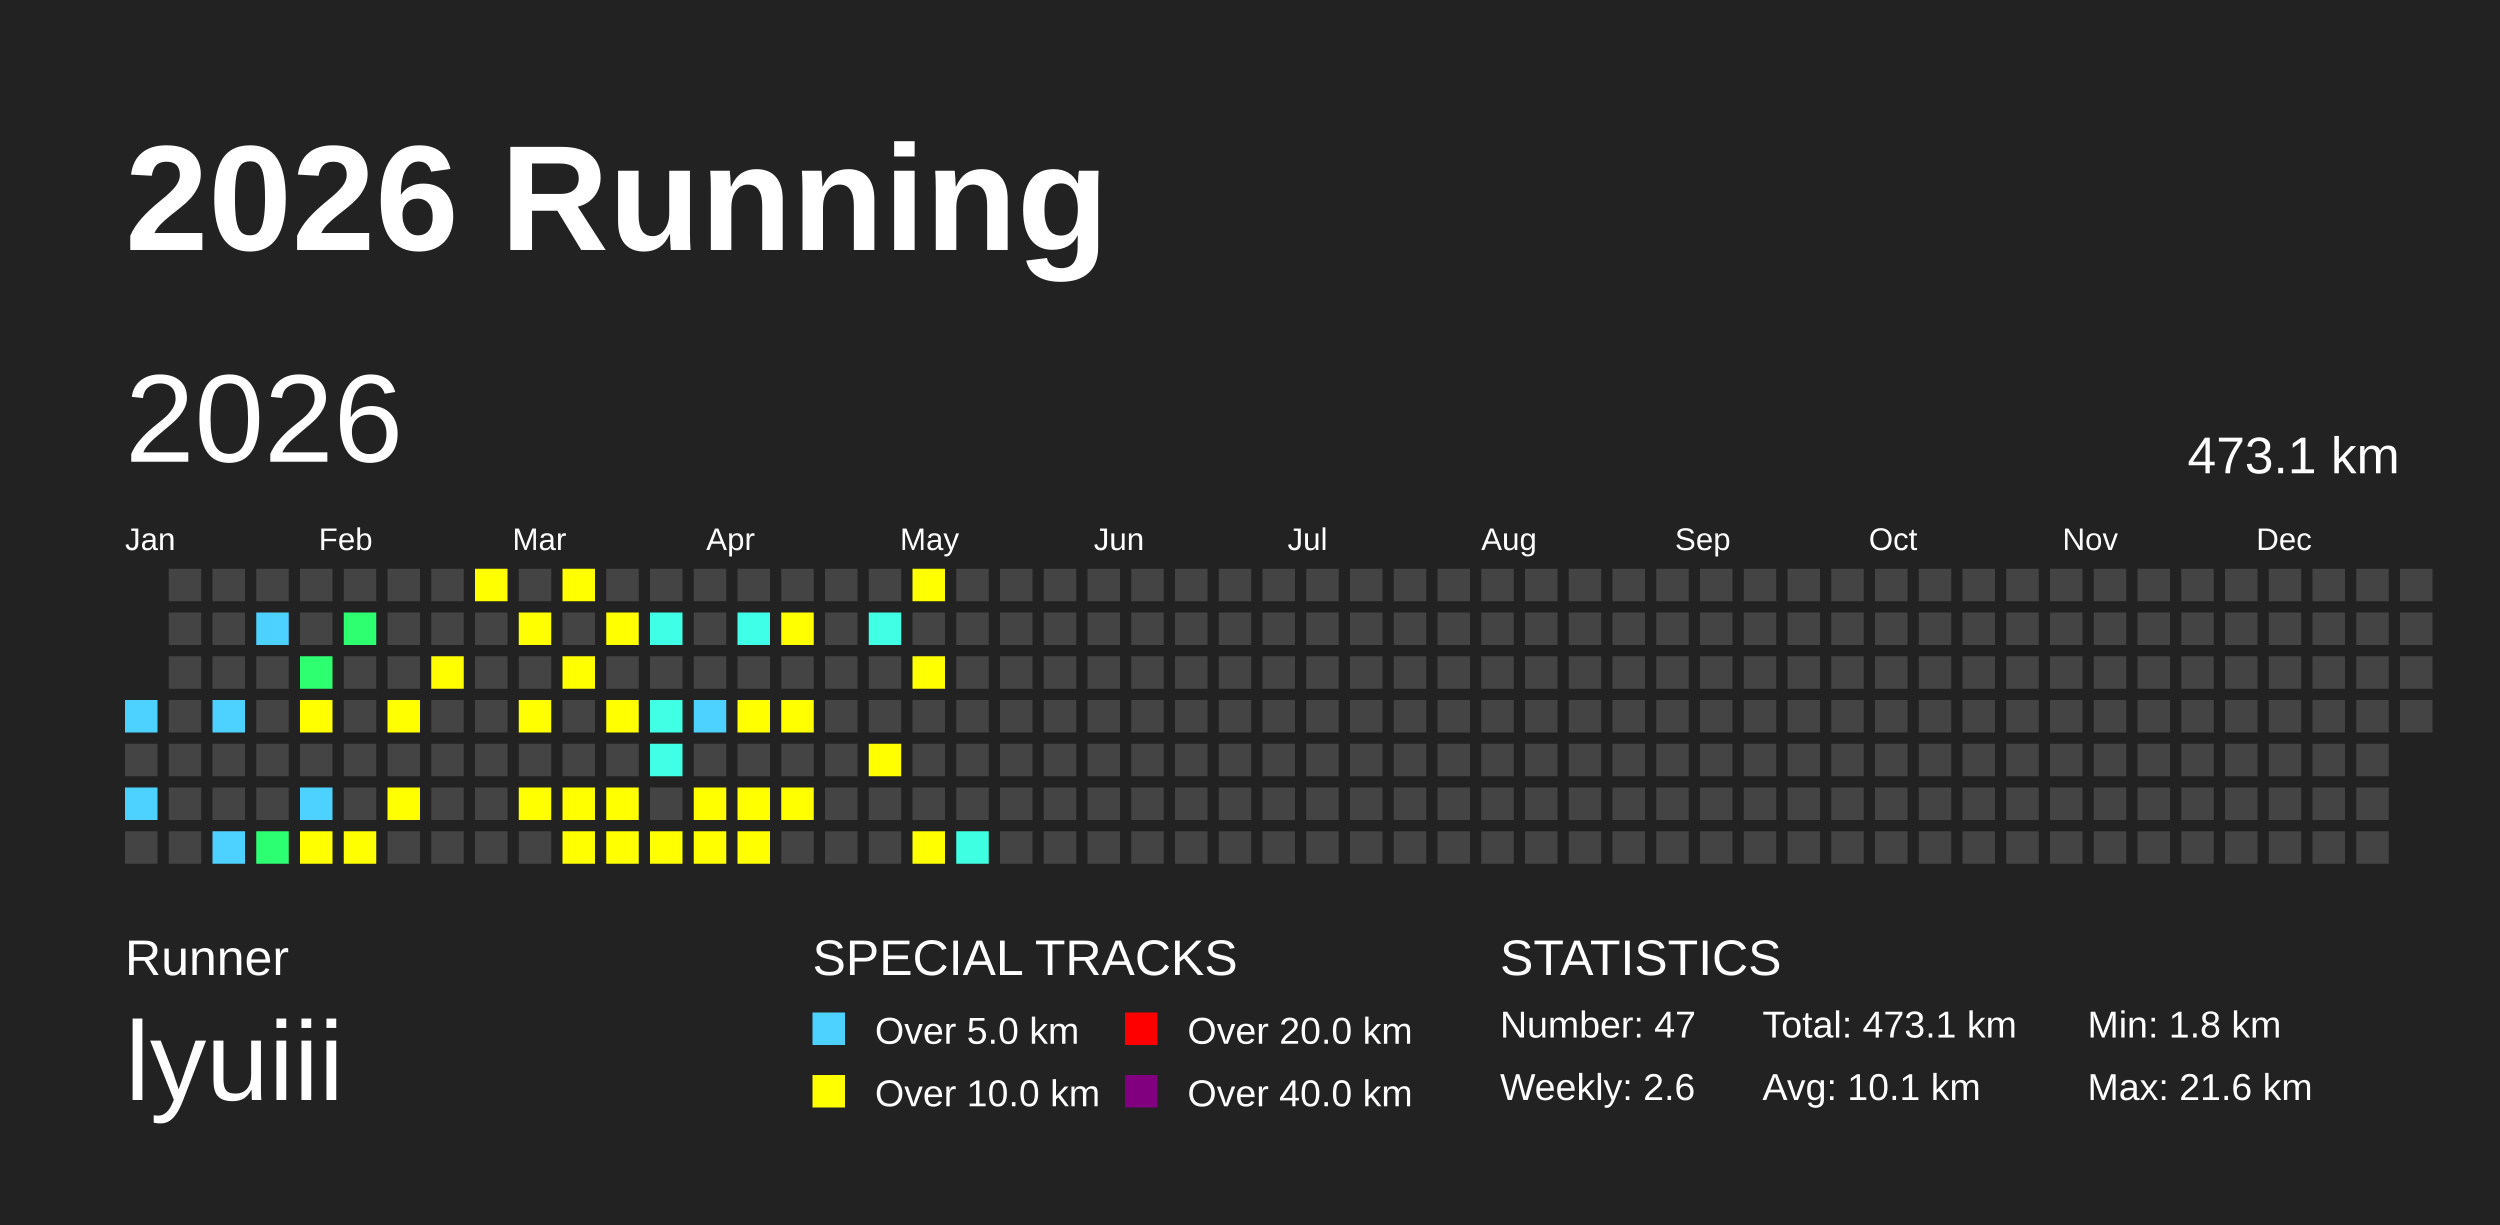
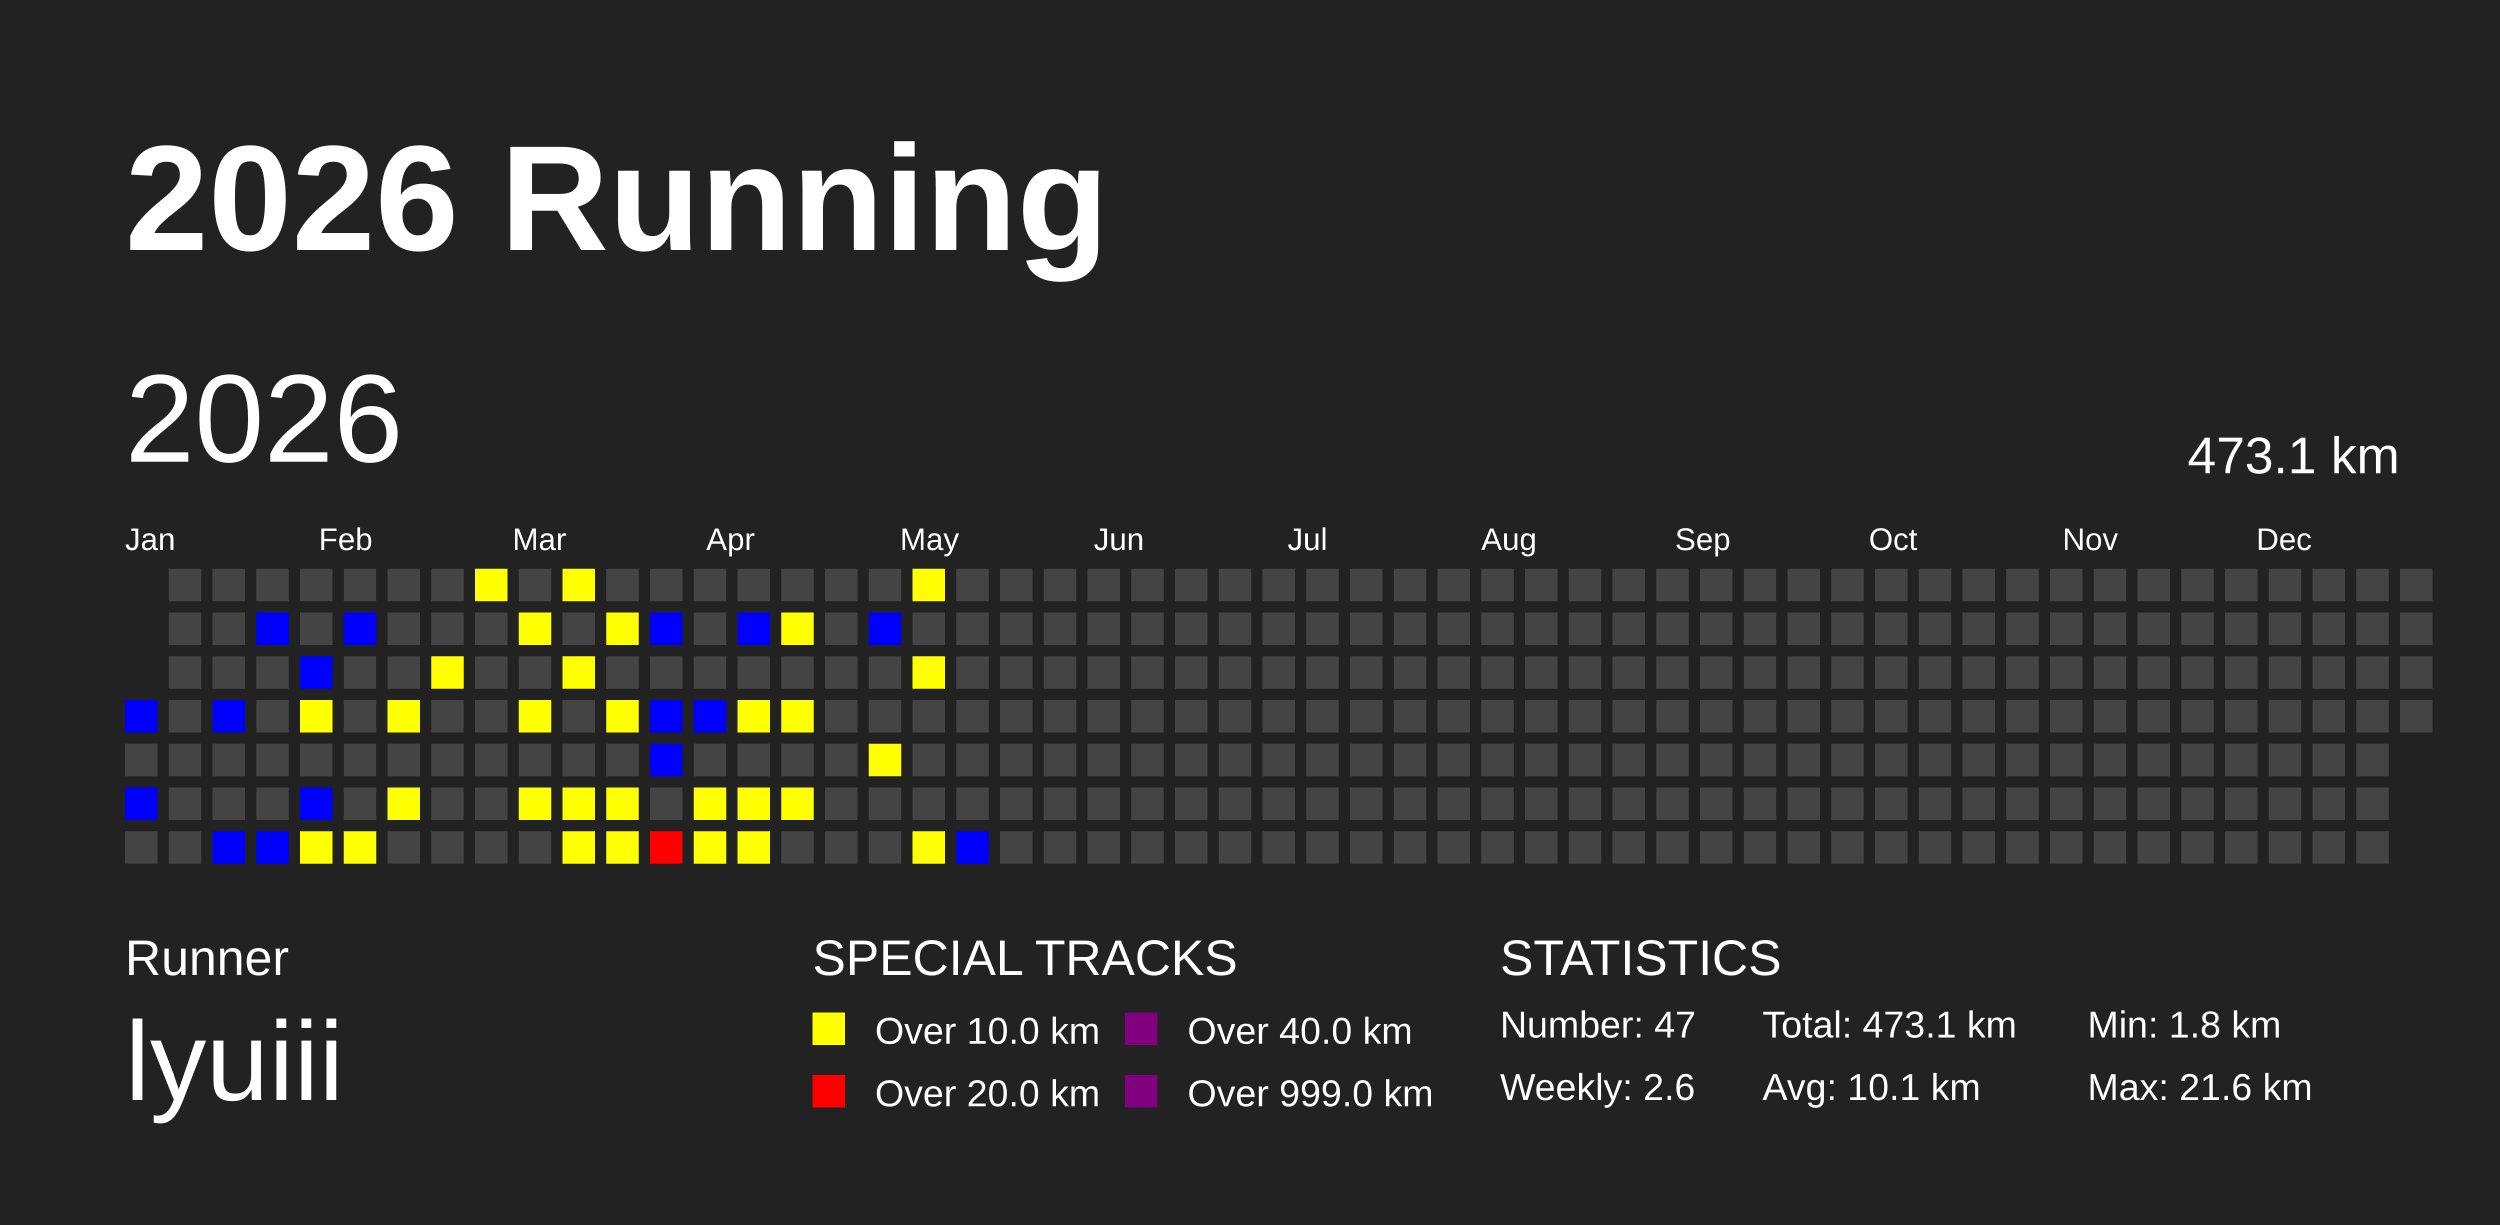
<svg xmlns="http://www.w3.org/2000/svg" baseProfile="full" height="98mm" version="1.1" viewBox="0,0,200,98" width="200mm">
  <defs />
  <rect fill="#222222" height="98" width="200" x="0" y="0" />
  <text fill="#FFFFFF" style="font-size:12px; font-family:Arial; font-weight:bold;" x="10" y="20">2026 Running</text>
  <text fill="#FFFFFF" style="font-size:4px; font-family:Arial" x="10" y="78">Runner</text>
  <text fill="#FFFFFF" style="font-size:9px; font-family:Arial" x="10" y="88">lyuiii</text>
  <text fill="#FFFFFF" style="font-size:4px; font-family:Arial" x="65" y="78">SPECIAL TRACKS</text>
-   <rect fill="#4DD2FF" height="2.6" width="2.6" x="65" y="81" />
-   <text fill="#FFFFFF" style="font-size:3px; font-family:Arial" x="70" y="83.5">Over 5.0 km</text>
-   <rect fill="yellow" height="2.6" width="2.6" x="65" y="86" />
-   <text fill="#FFFFFF" style="font-size:3px; font-family:Arial" x="70" y="88.5">Over 10.0 km</text>
-   <rect fill="red" height="2.6" width="2.6" x="90" y="81" />
-   <text fill="#FFFFFF" style="font-size:3px; font-family:Arial" x="95" y="83.5">Over 20.0 km</text>
+   <rect fill="yellow" height="2.6" width="2.6" x="65" y="81" />
+   <text fill="#FFFFFF" style="font-size:3px; font-family:Arial" x="70" y="83.5">Over 10.0 km</text>
+   <rect fill="red" height="2.6" width="2.6" x="65" y="86" />
+   <text fill="#FFFFFF" style="font-size:3px; font-family:Arial" x="70" y="88.5">Over 20.0 km</text>
+   <rect fill="purple" height="2.6" width="2.6" x="90" y="81" />
+   <text fill="#FFFFFF" style="font-size:3px; font-family:Arial" x="95" y="83.5">Over 40.0 km</text>
  <rect fill="#800080" height="2.6" width="2.6" x="90" y="86" />
-   <text fill="#FFFFFF" style="font-size:3px; font-family:Arial" x="95" y="88.5">Over 40.0 km</text>
+   <text fill="#FFFFFF" style="font-size:3px; font-family:Arial" x="95" y="88.5">Over 999.0 km</text>
  <text fill="#FFFFFF" style="font-size:4px; font-family:Arial" x="120" y="78">STATISTICS</text>
  <text fill="#FFFFFF" style="font-size:3px; font-family:Arial" x="120" y="83">Number: 47</text>
  <text fill="#FFFFFF" style="font-size:3px; font-family:Arial" x="120" y="88">Weekly: 2.6</text>
  <text fill="#FFFFFF" style="font-size:3px; font-family:Arial" x="141" y="83">Total: 473.1 km</text>
  <text fill="#FFFFFF" style="font-size:3px; font-family:Arial" x="141" y="88">Avg: 10.1 km</text>
  <text fill="#FFFFFF" style="font-size:3px; font-family:Arial" x="167" y="83">Min: 1.8 km</text>
  <text fill="#FFFFFF" style="font-size:3px; font-family:Arial" x="167" y="88">Max: 21.6 km</text>
  <text dominant-baseline="hanging" fill="#FFFFFF" style="font-size:10.0px; font-family:Arial;" x="10" y="30">2026</text>
  <text dominant-baseline="hanging" fill="#FFFFFF" style="font-size:4.125px; font-family:Arial;" x="175" y="35">473.1 km</text>
  <text fill="#FFFFFF" style="font-size:2.5px; font-family:Arial" x="10.0" y="44">Jan</text>
  <text fill="#FFFFFF" style="font-size:2.5px; font-family:Arial" x="25.5" y="44">Feb</text>
  <text fill="#FFFFFF" style="font-size:2.5px; font-family:Arial" x="41.0" y="44">Mar</text>
  <text fill="#FFFFFF" style="font-size:2.5px; font-family:Arial" x="56.5" y="44">Apr</text>
  <text fill="#FFFFFF" style="font-size:2.5px; font-family:Arial" x="72.0" y="44">May</text>
  <text fill="#FFFFFF" style="font-size:2.5px; font-family:Arial" x="87.5" y="44">Jun</text>
  <text fill="#FFFFFF" style="font-size:2.5px; font-family:Arial" x="103.0" y="44">Jul</text>
  <text fill="#FFFFFF" style="font-size:2.5px; font-family:Arial" x="118.5" y="44">Aug</text>
  <text fill="#FFFFFF" style="font-size:2.5px; font-family:Arial" x="134.0" y="44">Sep</text>
  <text fill="#FFFFFF" style="font-size:2.5px; font-family:Arial" x="149.5" y="44">Oct</text>
  <text fill="#FFFFFF" style="font-size:2.5px; font-family:Arial" x="165.0" y="44">Nov</text>
  <text fill="#FFFFFF" style="font-size:2.5px; font-family:Arial" x="180.5" y="44">Dec</text>
-   <rect fill="#4dd2ff" height="2.6" width="2.6" x="10.0" y="56.0" />
+   <rect fill="#0000ff" height="2.6" width="2.6" x="10.0" y="56.0" />
  <rect fill="#444444" height="2.6" width="2.6" x="10.0" y="59.5" />
-   <rect fill="#4dd2ff" height="2.6" width="2.6" x="10.0" y="63.0" />
+   <rect fill="#0000ff" height="2.6" width="2.6" x="10.0" y="63.0" />
  <rect fill="#444444" height="2.6" width="2.6" x="10.0" y="66.5" />
  <rect fill="#444444" height="2.6" width="2.6" x="13.5" y="45.5" />
  <rect fill="#444444" height="2.6" width="2.6" x="13.5" y="49.0" />
  <rect fill="#444444" height="2.6" width="2.6" x="13.5" y="52.5" />
  <rect fill="#444444" height="2.6" width="2.6" x="13.5" y="56.0" />
  <rect fill="#444444" height="2.6" width="2.6" x="13.5" y="59.5" />
  <rect fill="#444444" height="2.6" width="2.6" x="13.5" y="63.0" />
  <rect fill="#444444" height="2.6" width="2.6" x="13.5" y="66.5" />
  <rect fill="#444444" height="2.6" width="2.6" x="17.0" y="45.5" />
  <rect fill="#444444" height="2.6" width="2.6" x="17.0" y="49.0" />
  <rect fill="#444444" height="2.6" width="2.6" x="17.0" y="52.5" />
-   <rect fill="#4dd2ff" height="2.6" width="2.6" x="17.0" y="56.0" />
+   <rect fill="#0000ff" height="2.6" width="2.6" x="17.0" y="56.0" />
  <rect fill="#444444" height="2.6" width="2.6" x="17.0" y="59.5" />
  <rect fill="#444444" height="2.6" width="2.6" x="17.0" y="63.0" />
-   <rect fill="#4dd2ff" height="2.6" width="2.6" x="17.0" y="66.5" />
+   <rect fill="#0000ff" height="2.6" width="2.6" x="17.0" y="66.5" />
  <rect fill="#444444" height="2.6" width="2.6" x="20.5" y="45.5" />
-   <rect fill="#4dd2ff" height="2.6" width="2.6" x="20.5" y="49.0" />
+   <rect fill="#0000ff" height="2.6" width="2.6" x="20.5" y="49.0" />
  <rect fill="#444444" height="2.6" width="2.6" x="20.5" y="52.5" />
  <rect fill="#444444" height="2.6" width="2.6" x="20.5" y="56.0" />
  <rect fill="#444444" height="2.6" width="2.6" x="20.5" y="59.5" />
  <rect fill="#444444" height="2.6" width="2.6" x="20.5" y="63.0" />
-   <rect fill="#2dff72" height="2.6" width="2.6" x="20.5" y="66.5" />
+   <rect fill="#0000ff" height="2.6" width="2.6" x="20.5" y="66.5" />
  <rect fill="#444444" height="2.6" width="2.6" x="24.0" y="45.5" />
  <rect fill="#444444" height="2.6" width="2.6" x="24.0" y="49.0" />
-   <rect fill="#2dff71" height="2.6" width="2.6" x="24.0" y="52.5" />
+   <rect fill="#0000ff" height="2.6" width="2.6" x="24.0" y="52.5" />
  <rect fill="yellow" height="2.6" width="2.6" x="24.0" y="56.0" />
  <rect fill="#444444" height="2.6" width="2.6" x="24.0" y="59.5" />
-   <rect fill="#4dd2ff" height="2.6" width="2.6" x="24.0" y="63.0" />
+   <rect fill="#0000ff" height="2.6" width="2.6" x="24.0" y="63.0" />
  <rect fill="yellow" height="2.6" width="2.6" x="24.0" y="66.5" />
  <rect fill="#444444" height="2.6" width="2.6" x="27.5" y="45.5" />
-   <rect fill="#2dff71" height="2.6" width="2.6" x="27.5" y="49.0" />
+   <rect fill="#0000ff" height="2.6" width="2.6" x="27.5" y="49.0" />
  <rect fill="#444444" height="2.6" width="2.6" x="27.5" y="52.5" />
  <rect fill="#444444" height="2.6" width="2.6" x="27.5" y="56.0" />
  <rect fill="#444444" height="2.6" width="2.6" x="27.5" y="59.5" />
  <rect fill="#444444" height="2.6" width="2.6" x="27.5" y="63.0" />
  <rect fill="yellow" height="2.6" width="2.6" x="27.5" y="66.5" />
  <rect fill="#444444" height="2.6" width="2.6" x="31.0" y="45.5" />
  <rect fill="#444444" height="2.6" width="2.6" x="31.0" y="49.0" />
  <rect fill="#444444" height="2.6" width="2.6" x="31.0" y="52.5" />
  <rect fill="yellow" height="2.6" width="2.6" x="31.0" y="56.0" />
  <rect fill="#444444" height="2.6" width="2.6" x="31.0" y="59.5" />
  <rect fill="yellow" height="2.6" width="2.6" x="31.0" y="63.0" />
  <rect fill="#444444" height="2.6" width="2.6" x="31.0" y="66.5" />
  <rect fill="#444444" height="2.6" width="2.6" x="34.5" y="45.5" />
  <rect fill="#444444" height="2.6" width="2.6" x="34.5" y="49.0" />
  <rect fill="yellow" height="2.6" width="2.6" x="34.5" y="52.5" />
  <rect fill="#444444" height="2.6" width="2.6" x="34.5" y="56.0" />
  <rect fill="#444444" height="2.6" width="2.6" x="34.5" y="59.5" />
  <rect fill="#444444" height="2.6" width="2.6" x="34.5" y="63.0" />
  <rect fill="#444444" height="2.6" width="2.6" x="34.5" y="66.5" />
  <rect fill="yellow" height="2.6" width="2.6" x="38.0" y="45.5" />
  <rect fill="#444444" height="2.6" width="2.6" x="38.0" y="49.0" />
  <rect fill="#444444" height="2.6" width="2.6" x="38.0" y="52.5" />
  <rect fill="#444444" height="2.6" width="2.6" x="38.0" y="56.0" />
  <rect fill="#444444" height="2.6" width="2.6" x="38.0" y="59.5" />
  <rect fill="#444444" height="2.6" width="2.6" x="38.0" y="63.0" />
  <rect fill="#444444" height="2.6" width="2.6" x="38.0" y="66.5" />
  <rect fill="#444444" height="2.6" width="2.6" x="41.5" y="45.5" />
  <rect fill="yellow" height="2.6" width="2.6" x="41.5" y="49.0" />
  <rect fill="#444444" height="2.6" width="2.6" x="41.5" y="52.5" />
  <rect fill="yellow" height="2.6" width="2.6" x="41.5" y="56.0" />
  <rect fill="#444444" height="2.6" width="2.6" x="41.5" y="59.5" />
  <rect fill="yellow" height="2.6" width="2.6" x="41.5" y="63.0" />
  <rect fill="#444444" height="2.6" width="2.6" x="41.5" y="66.5" />
  <rect fill="yellow" height="2.6" width="2.6" x="45.0" y="45.5" />
  <rect fill="#444444" height="2.6" width="2.6" x="45.0" y="49.0" />
  <rect fill="yellow" height="2.6" width="2.6" x="45.0" y="52.5" />
  <rect fill="#444444" height="2.6" width="2.6" x="45.0" y="56.0" />
  <rect fill="#444444" height="2.6" width="2.6" x="45.0" y="59.5" />
  <rect fill="yellow" height="2.6" width="2.6" x="45.0" y="63.0" />
  <rect fill="yellow" height="2.6" width="2.6" x="45.0" y="66.5" />
  <rect fill="#444444" height="2.6" width="2.6" x="48.5" y="45.5" />
  <rect fill="yellow" height="2.6" width="2.6" x="48.5" y="49.0" />
  <rect fill="#444444" height="2.6" width="2.6" x="48.5" y="52.5" />
  <rect fill="yellow" height="2.6" width="2.6" x="48.5" y="56.0" />
  <rect fill="#444444" height="2.6" width="2.6" x="48.5" y="59.5" />
  <rect fill="yellow" height="2.6" width="2.6" x="48.5" y="63.0" />
  <rect fill="yellow" height="2.6" width="2.6" x="48.5" y="66.5" />
  <rect fill="#444444" height="2.6" width="2.6" x="52.0" y="45.5" />
-   <rect fill="#40ffe7" height="2.6" width="2.6" x="52.0" y="49.0" />
+   <rect fill="#0000ff" height="2.6" width="2.6" x="52.0" y="49.0" />
  <rect fill="#444444" height="2.6" width="2.6" x="52.0" y="52.5" />
-   <rect fill="#40ffe5" height="2.6" width="2.6" x="52.0" y="56.0" />
-   <rect fill="#40ffe6" height="2.6" width="2.6" x="52.0" y="59.5" />
+   <rect fill="#0000ff" height="2.6" width="2.6" x="52.0" y="56.0" />
+   <rect fill="#0000ff" height="2.6" width="2.6" x="52.0" y="59.5" />
  <rect fill="#444444" height="2.6" width="2.6" x="52.0" y="63.0" />
-   <rect fill="yellow" height="2.6" width="2.6" x="52.0" y="66.5" />
+   <rect fill="red" height="2.6" width="2.6" x="52.0" y="66.5" />
  <rect fill="#444444" height="2.6" width="2.6" x="55.5" y="45.5" />
  <rect fill="#444444" height="2.6" width="2.6" x="55.5" y="49.0" />
  <rect fill="#444444" height="2.6" width="2.6" x="55.5" y="52.5" />
-   <rect fill="#4dd2ff" height="2.6" width="2.6" x="55.5" y="56.0" />
+   <rect fill="#0000ff" height="2.6" width="2.6" x="55.5" y="56.0" />
  <rect fill="#444444" height="2.6" width="2.6" x="55.5" y="59.5" />
  <rect fill="yellow" height="2.6" width="2.6" x="55.5" y="63.0" />
  <rect fill="yellow" height="2.6" width="2.6" x="55.5" y="66.5" />
  <rect fill="#444444" height="2.6" width="2.6" x="59.0" y="45.5" />
-   <rect fill="#40ffe9" height="2.6" width="2.6" x="59.0" y="49.0" />
+   <rect fill="#0000ff" height="2.6" width="2.6" x="59.0" y="49.0" />
  <rect fill="#444444" height="2.6" width="2.6" x="59.0" y="52.5" />
  <rect fill="yellow" height="2.6" width="2.6" x="59.0" y="56.0" />
  <rect fill="#444444" height="2.6" width="2.6" x="59.0" y="59.5" />
  <rect fill="yellow" height="2.6" width="2.6" x="59.0" y="63.0" />
  <rect fill="yellow" height="2.6" width="2.6" x="59.0" y="66.5" />
  <rect fill="#444444" height="2.6" width="2.6" x="62.5" y="45.5" />
  <rect fill="yellow" height="2.6" width="2.6" x="62.5" y="49.0" />
  <rect fill="#444444" height="2.6" width="2.6" x="62.5" y="52.5" />
  <rect fill="yellow" height="2.6" width="2.6" x="62.5" y="56.0" />
  <rect fill="#444444" height="2.6" width="2.6" x="62.5" y="59.5" />
  <rect fill="yellow" height="2.6" width="2.6" x="62.5" y="63.0" />
  <rect fill="#444444" height="2.6" width="2.6" x="62.5" y="66.5" />
  <rect fill="#444444" height="2.6" width="2.6" x="66.0" y="45.5" />
  <rect fill="#444444" height="2.6" width="2.6" x="66.0" y="49.0" />
  <rect fill="#444444" height="2.6" width="2.6" x="66.0" y="52.5" />
  <rect fill="#444444" height="2.6" width="2.6" x="66.0" y="56.0" />
  <rect fill="#444444" height="2.6" width="2.6" x="66.0" y="59.5" />
  <rect fill="#444444" height="2.6" width="2.6" x="66.0" y="63.0" />
  <rect fill="#444444" height="2.6" width="2.6" x="66.0" y="66.5" />
  <rect fill="#444444" height="2.6" width="2.6" x="69.5" y="45.5" />
-   <rect fill="#40ffe5" height="2.6" width="2.6" x="69.5" y="49.0" />
+   <rect fill="#0000ff" height="2.6" width="2.6" x="69.5" y="49.0" />
  <rect fill="#444444" height="2.6" width="2.6" x="69.5" y="52.5" />
  <rect fill="#444444" height="2.6" width="2.6" x="69.5" y="56.0" />
  <rect fill="yellow" height="2.6" width="2.6" x="69.5" y="59.5" />
  <rect fill="#444444" height="2.6" width="2.6" x="69.5" y="63.0" />
  <rect fill="#444444" height="2.6" width="2.6" x="69.5" y="66.5" />
  <rect fill="yellow" height="2.6" width="2.6" x="73.0" y="45.5" />
  <rect fill="#444444" height="2.6" width="2.6" x="73.0" y="49.0" />
  <rect fill="yellow" height="2.6" width="2.6" x="73.0" y="52.5" />
  <rect fill="#444444" height="2.6" width="2.6" x="73.0" y="56.0" />
  <rect fill="#444444" height="2.6" width="2.6" x="73.0" y="59.5" />
  <rect fill="#444444" height="2.6" width="2.6" x="73.0" y="63.0" />
  <rect fill="yellow" height="2.6" width="2.6" x="73.0" y="66.5" />
  <rect fill="#444444" height="2.6" width="2.6" x="76.5" y="45.5" />
  <rect fill="#444444" height="2.6" width="2.6" x="76.5" y="49.0" />
  <rect fill="#444444" height="2.6" width="2.6" x="76.5" y="52.5" />
  <rect fill="#444444" height="2.6" width="2.6" x="76.5" y="56.0" />
  <rect fill="#444444" height="2.6" width="2.6" x="76.5" y="59.5" />
  <rect fill="#444444" height="2.6" width="2.6" x="76.5" y="63.0" />
-   <rect fill="#3fffe2" height="2.6" width="2.6" x="76.5" y="66.5" />
+   <rect fill="#0000ff" height="2.6" width="2.6" x="76.5" y="66.5" />
  <rect fill="#444444" height="2.6" width="2.6" x="80.0" y="45.5" />
  <rect fill="#444444" height="2.6" width="2.6" x="80.0" y="49.0" />
  <rect fill="#444444" height="2.6" width="2.6" x="80.0" y="52.5" />
  <rect fill="#444444" height="2.6" width="2.6" x="80.0" y="56.0" />
  <rect fill="#444444" height="2.6" width="2.6" x="80.0" y="59.5" />
  <rect fill="#444444" height="2.6" width="2.6" x="80.0" y="63.0" />
  <rect fill="#444444" height="2.6" width="2.6" x="80.0" y="66.5" />
  <rect fill="#444444" height="2.6" width="2.6" x="83.5" y="45.5" />
  <rect fill="#444444" height="2.6" width="2.6" x="83.5" y="49.0" />
  <rect fill="#444444" height="2.6" width="2.6" x="83.5" y="52.5" />
  <rect fill="#444444" height="2.6" width="2.6" x="83.5" y="56.0" />
  <rect fill="#444444" height="2.6" width="2.6" x="83.5" y="59.5" />
  <rect fill="#444444" height="2.6" width="2.6" x="83.5" y="63.0" />
  <rect fill="#444444" height="2.6" width="2.6" x="83.5" y="66.5" />
  <rect fill="#444444" height="2.6" width="2.6" x="87.0" y="45.5" />
  <rect fill="#444444" height="2.6" width="2.6" x="87.0" y="49.0" />
  <rect fill="#444444" height="2.6" width="2.6" x="87.0" y="52.5" />
  <rect fill="#444444" height="2.6" width="2.6" x="87.0" y="56.0" />
  <rect fill="#444444" height="2.6" width="2.6" x="87.0" y="59.5" />
  <rect fill="#444444" height="2.6" width="2.6" x="87.0" y="63.0" />
  <rect fill="#444444" height="2.6" width="2.6" x="87.0" y="66.5" />
  <rect fill="#444444" height="2.6" width="2.6" x="90.5" y="45.5" />
  <rect fill="#444444" height="2.6" width="2.6" x="90.5" y="49.0" />
  <rect fill="#444444" height="2.6" width="2.6" x="90.5" y="52.5" />
  <rect fill="#444444" height="2.6" width="2.6" x="90.5" y="56.0" />
  <rect fill="#444444" height="2.6" width="2.6" x="90.5" y="59.5" />
  <rect fill="#444444" height="2.6" width="2.6" x="90.5" y="63.0" />
  <rect fill="#444444" height="2.6" width="2.6" x="90.5" y="66.5" />
  <rect fill="#444444" height="2.6" width="2.6" x="94.0" y="45.5" />
  <rect fill="#444444" height="2.6" width="2.6" x="94.0" y="49.0" />
  <rect fill="#444444" height="2.6" width="2.6" x="94.0" y="52.5" />
  <rect fill="#444444" height="2.6" width="2.6" x="94.0" y="56.0" />
  <rect fill="#444444" height="2.6" width="2.6" x="94.0" y="59.5" />
  <rect fill="#444444" height="2.6" width="2.6" x="94.0" y="63.0" />
  <rect fill="#444444" height="2.6" width="2.6" x="94.0" y="66.5" />
  <rect fill="#444444" height="2.6" width="2.6" x="97.5" y="45.5" />
  <rect fill="#444444" height="2.6" width="2.6" x="97.5" y="49.0" />
  <rect fill="#444444" height="2.6" width="2.6" x="97.5" y="52.5" />
  <rect fill="#444444" height="2.6" width="2.6" x="97.5" y="56.0" />
  <rect fill="#444444" height="2.6" width="2.6" x="97.5" y="59.5" />
  <rect fill="#444444" height="2.6" width="2.6" x="97.5" y="63.0" />
  <rect fill="#444444" height="2.6" width="2.6" x="97.5" y="66.5" />
  <rect fill="#444444" height="2.6" width="2.6" x="101.0" y="45.5" />
  <rect fill="#444444" height="2.6" width="2.6" x="101.0" y="49.0" />
  <rect fill="#444444" height="2.6" width="2.6" x="101.0" y="52.5" />
  <rect fill="#444444" height="2.6" width="2.6" x="101.0" y="56.0" />
  <rect fill="#444444" height="2.6" width="2.6" x="101.0" y="59.5" />
  <rect fill="#444444" height="2.6" width="2.6" x="101.0" y="63.0" />
  <rect fill="#444444" height="2.6" width="2.6" x="101.0" y="66.5" />
  <rect fill="#444444" height="2.6" width="2.6" x="104.5" y="45.5" />
  <rect fill="#444444" height="2.6" width="2.6" x="104.5" y="49.0" />
  <rect fill="#444444" height="2.6" width="2.6" x="104.5" y="52.5" />
  <rect fill="#444444" height="2.6" width="2.6" x="104.5" y="56.0" />
  <rect fill="#444444" height="2.6" width="2.6" x="104.5" y="59.5" />
  <rect fill="#444444" height="2.6" width="2.6" x="104.5" y="63.0" />
  <rect fill="#444444" height="2.6" width="2.6" x="104.5" y="66.5" />
  <rect fill="#444444" height="2.6" width="2.6" x="108.0" y="45.5" />
  <rect fill="#444444" height="2.6" width="2.6" x="108.0" y="49.0" />
  <rect fill="#444444" height="2.6" width="2.6" x="108.0" y="52.5" />
  <rect fill="#444444" height="2.6" width="2.6" x="108.0" y="56.0" />
  <rect fill="#444444" height="2.6" width="2.6" x="108.0" y="59.5" />
  <rect fill="#444444" height="2.6" width="2.6" x="108.0" y="63.0" />
  <rect fill="#444444" height="2.6" width="2.6" x="108.0" y="66.5" />
  <rect fill="#444444" height="2.6" width="2.6" x="111.5" y="45.5" />
  <rect fill="#444444" height="2.6" width="2.6" x="111.5" y="49.0" />
  <rect fill="#444444" height="2.6" width="2.6" x="111.5" y="52.5" />
  <rect fill="#444444" height="2.6" width="2.6" x="111.5" y="56.0" />
  <rect fill="#444444" height="2.6" width="2.6" x="111.5" y="59.5" />
  <rect fill="#444444" height="2.6" width="2.6" x="111.5" y="63.0" />
  <rect fill="#444444" height="2.6" width="2.6" x="111.5" y="66.5" />
  <rect fill="#444444" height="2.6" width="2.6" x="115.0" y="45.5" />
  <rect fill="#444444" height="2.6" width="2.6" x="115.0" y="49.0" />
  <rect fill="#444444" height="2.6" width="2.6" x="115.0" y="52.5" />
  <rect fill="#444444" height="2.6" width="2.6" x="115.0" y="56.0" />
  <rect fill="#444444" height="2.6" width="2.6" x="115.0" y="59.5" />
  <rect fill="#444444" height="2.6" width="2.6" x="115.0" y="63.0" />
  <rect fill="#444444" height="2.6" width="2.6" x="115.0" y="66.5" />
  <rect fill="#444444" height="2.6" width="2.6" x="118.5" y="45.5" />
  <rect fill="#444444" height="2.6" width="2.6" x="118.5" y="49.0" />
  <rect fill="#444444" height="2.6" width="2.6" x="118.5" y="52.5" />
  <rect fill="#444444" height="2.6" width="2.6" x="118.5" y="56.0" />
  <rect fill="#444444" height="2.6" width="2.6" x="118.5" y="59.5" />
  <rect fill="#444444" height="2.6" width="2.6" x="118.5" y="63.0" />
  <rect fill="#444444" height="2.6" width="2.6" x="118.5" y="66.5" />
  <rect fill="#444444" height="2.6" width="2.6" x="122.0" y="45.5" />
  <rect fill="#444444" height="2.6" width="2.6" x="122.0" y="49.0" />
  <rect fill="#444444" height="2.6" width="2.6" x="122.0" y="52.5" />
  <rect fill="#444444" height="2.6" width="2.6" x="122.0" y="56.0" />
  <rect fill="#444444" height="2.6" width="2.6" x="122.0" y="59.5" />
  <rect fill="#444444" height="2.6" width="2.6" x="122.0" y="63.0" />
  <rect fill="#444444" height="2.6" width="2.6" x="122.0" y="66.5" />
  <rect fill="#444444" height="2.6" width="2.6" x="125.5" y="45.5" />
  <rect fill="#444444" height="2.6" width="2.6" x="125.5" y="49.0" />
  <rect fill="#444444" height="2.6" width="2.6" x="125.5" y="52.5" />
  <rect fill="#444444" height="2.6" width="2.6" x="125.5" y="56.0" />
  <rect fill="#444444" height="2.6" width="2.6" x="125.5" y="59.5" />
  <rect fill="#444444" height="2.6" width="2.6" x="125.5" y="63.0" />
  <rect fill="#444444" height="2.6" width="2.6" x="125.5" y="66.5" />
  <rect fill="#444444" height="2.6" width="2.6" x="129.0" y="45.5" />
  <rect fill="#444444" height="2.6" width="2.6" x="129.0" y="49.0" />
  <rect fill="#444444" height="2.6" width="2.6" x="129.0" y="52.5" />
  <rect fill="#444444" height="2.6" width="2.6" x="129.0" y="56.0" />
  <rect fill="#444444" height="2.6" width="2.6" x="129.0" y="59.5" />
  <rect fill="#444444" height="2.6" width="2.6" x="129.0" y="63.0" />
  <rect fill="#444444" height="2.6" width="2.6" x="129.0" y="66.5" />
  <rect fill="#444444" height="2.6" width="2.6" x="132.5" y="45.5" />
  <rect fill="#444444" height="2.6" width="2.6" x="132.5" y="49.0" />
  <rect fill="#444444" height="2.6" width="2.6" x="132.5" y="52.5" />
  <rect fill="#444444" height="2.6" width="2.6" x="132.5" y="56.0" />
  <rect fill="#444444" height="2.6" width="2.6" x="132.5" y="59.5" />
  <rect fill="#444444" height="2.6" width="2.6" x="132.5" y="63.0" />
  <rect fill="#444444" height="2.6" width="2.6" x="132.5" y="66.5" />
  <rect fill="#444444" height="2.6" width="2.6" x="136.0" y="45.5" />
  <rect fill="#444444" height="2.6" width="2.6" x="136.0" y="49.0" />
  <rect fill="#444444" height="2.6" width="2.6" x="136.0" y="52.5" />
  <rect fill="#444444" height="2.6" width="2.6" x="136.0" y="56.0" />
  <rect fill="#444444" height="2.6" width="2.6" x="136.0" y="59.5" />
  <rect fill="#444444" height="2.6" width="2.6" x="136.0" y="63.0" />
  <rect fill="#444444" height="2.6" width="2.6" x="136.0" y="66.5" />
  <rect fill="#444444" height="2.6" width="2.6" x="139.5" y="45.5" />
  <rect fill="#444444" height="2.6" width="2.6" x="139.5" y="49.0" />
  <rect fill="#444444" height="2.6" width="2.6" x="139.5" y="52.5" />
  <rect fill="#444444" height="2.6" width="2.6" x="139.5" y="56.0" />
  <rect fill="#444444" height="2.6" width="2.6" x="139.5" y="59.5" />
  <rect fill="#444444" height="2.6" width="2.6" x="139.5" y="63.0" />
  <rect fill="#444444" height="2.6" width="2.6" x="139.5" y="66.5" />
  <rect fill="#444444" height="2.6" width="2.6" x="143.0" y="45.5" />
  <rect fill="#444444" height="2.6" width="2.6" x="143.0" y="49.0" />
  <rect fill="#444444" height="2.6" width="2.6" x="143.0" y="52.5" />
  <rect fill="#444444" height="2.6" width="2.6" x="143.0" y="56.0" />
  <rect fill="#444444" height="2.6" width="2.6" x="143.0" y="59.5" />
  <rect fill="#444444" height="2.6" width="2.6" x="143.0" y="63.0" />
  <rect fill="#444444" height="2.6" width="2.6" x="143.0" y="66.5" />
  <rect fill="#444444" height="2.6" width="2.6" x="146.5" y="45.5" />
  <rect fill="#444444" height="2.6" width="2.6" x="146.5" y="49.0" />
  <rect fill="#444444" height="2.6" width="2.6" x="146.5" y="52.5" />
  <rect fill="#444444" height="2.6" width="2.6" x="146.5" y="56.0" />
  <rect fill="#444444" height="2.6" width="2.6" x="146.5" y="59.5" />
  <rect fill="#444444" height="2.6" width="2.6" x="146.5" y="63.0" />
  <rect fill="#444444" height="2.6" width="2.6" x="146.5" y="66.5" />
  <rect fill="#444444" height="2.6" width="2.6" x="150.0" y="45.5" />
  <rect fill="#444444" height="2.6" width="2.6" x="150.0" y="49.0" />
  <rect fill="#444444" height="2.6" width="2.6" x="150.0" y="52.5" />
  <rect fill="#444444" height="2.6" width="2.6" x="150.0" y="56.0" />
  <rect fill="#444444" height="2.6" width="2.6" x="150.0" y="59.5" />
  <rect fill="#444444" height="2.6" width="2.6" x="150.0" y="63.0" />
  <rect fill="#444444" height="2.6" width="2.6" x="150.0" y="66.5" />
  <rect fill="#444444" height="2.6" width="2.6" x="153.5" y="45.5" />
  <rect fill="#444444" height="2.6" width="2.6" x="153.5" y="49.0" />
  <rect fill="#444444" height="2.6" width="2.6" x="153.5" y="52.5" />
  <rect fill="#444444" height="2.6" width="2.6" x="153.5" y="56.0" />
  <rect fill="#444444" height="2.6" width="2.6" x="153.5" y="59.5" />
  <rect fill="#444444" height="2.6" width="2.6" x="153.5" y="63.0" />
  <rect fill="#444444" height="2.6" width="2.6" x="153.5" y="66.5" />
  <rect fill="#444444" height="2.6" width="2.6" x="157.0" y="45.5" />
  <rect fill="#444444" height="2.6" width="2.6" x="157.0" y="49.0" />
  <rect fill="#444444" height="2.6" width="2.6" x="157.0" y="52.5" />
  <rect fill="#444444" height="2.6" width="2.6" x="157.0" y="56.0" />
  <rect fill="#444444" height="2.6" width="2.6" x="157.0" y="59.5" />
  <rect fill="#444444" height="2.6" width="2.6" x="157.0" y="63.0" />
  <rect fill="#444444" height="2.6" width="2.6" x="157.0" y="66.5" />
  <rect fill="#444444" height="2.6" width="2.6" x="160.5" y="45.5" />
  <rect fill="#444444" height="2.6" width="2.6" x="160.5" y="49.0" />
  <rect fill="#444444" height="2.6" width="2.6" x="160.5" y="52.5" />
  <rect fill="#444444" height="2.6" width="2.6" x="160.5" y="56.0" />
  <rect fill="#444444" height="2.6" width="2.6" x="160.5" y="59.5" />
  <rect fill="#444444" height="2.6" width="2.6" x="160.5" y="63.0" />
  <rect fill="#444444" height="2.6" width="2.6" x="160.5" y="66.5" />
  <rect fill="#444444" height="2.6" width="2.6" x="164.0" y="45.5" />
  <rect fill="#444444" height="2.6" width="2.6" x="164.0" y="49.0" />
  <rect fill="#444444" height="2.6" width="2.6" x="164.0" y="52.5" />
  <rect fill="#444444" height="2.6" width="2.6" x="164.0" y="56.0" />
  <rect fill="#444444" height="2.6" width="2.6" x="164.0" y="59.5" />
  <rect fill="#444444" height="2.6" width="2.6" x="164.0" y="63.0" />
  <rect fill="#444444" height="2.6" width="2.6" x="164.0" y="66.5" />
  <rect fill="#444444" height="2.6" width="2.6" x="167.5" y="45.5" />
  <rect fill="#444444" height="2.6" width="2.6" x="167.5" y="49.0" />
  <rect fill="#444444" height="2.6" width="2.6" x="167.5" y="52.5" />
  <rect fill="#444444" height="2.6" width="2.6" x="167.5" y="56.0" />
  <rect fill="#444444" height="2.6" width="2.6" x="167.5" y="59.5" />
  <rect fill="#444444" height="2.6" width="2.6" x="167.5" y="63.0" />
  <rect fill="#444444" height="2.6" width="2.6" x="167.5" y="66.5" />
  <rect fill="#444444" height="2.6" width="2.6" x="171.0" y="45.5" />
  <rect fill="#444444" height="2.6" width="2.6" x="171.0" y="49.0" />
  <rect fill="#444444" height="2.6" width="2.6" x="171.0" y="52.5" />
  <rect fill="#444444" height="2.6" width="2.6" x="171.0" y="56.0" />
  <rect fill="#444444" height="2.6" width="2.6" x="171.0" y="59.5" />
  <rect fill="#444444" height="2.6" width="2.6" x="171.0" y="63.0" />
  <rect fill="#444444" height="2.6" width="2.6" x="171.0" y="66.5" />
  <rect fill="#444444" height="2.6" width="2.6" x="174.5" y="45.5" />
  <rect fill="#444444" height="2.6" width="2.6" x="174.5" y="49.0" />
  <rect fill="#444444" height="2.6" width="2.6" x="174.5" y="52.5" />
  <rect fill="#444444" height="2.6" width="2.6" x="174.5" y="56.0" />
  <rect fill="#444444" height="2.6" width="2.6" x="174.5" y="59.5" />
  <rect fill="#444444" height="2.6" width="2.6" x="174.5" y="63.0" />
  <rect fill="#444444" height="2.6" width="2.6" x="174.5" y="66.5" />
  <rect fill="#444444" height="2.6" width="2.6" x="178.0" y="45.5" />
  <rect fill="#444444" height="2.6" width="2.6" x="178.0" y="49.0" />
  <rect fill="#444444" height="2.6" width="2.6" x="178.0" y="52.5" />
  <rect fill="#444444" height="2.6" width="2.6" x="178.0" y="56.0" />
  <rect fill="#444444" height="2.6" width="2.6" x="178.0" y="59.5" />
  <rect fill="#444444" height="2.6" width="2.6" x="178.0" y="63.0" />
  <rect fill="#444444" height="2.6" width="2.6" x="178.0" y="66.5" />
  <rect fill="#444444" height="2.6" width="2.6" x="181.5" y="45.5" />
  <rect fill="#444444" height="2.6" width="2.6" x="181.5" y="49.0" />
  <rect fill="#444444" height="2.6" width="2.6" x="181.5" y="52.5" />
  <rect fill="#444444" height="2.6" width="2.6" x="181.5" y="56.0" />
  <rect fill="#444444" height="2.6" width="2.6" x="181.5" y="59.5" />
  <rect fill="#444444" height="2.6" width="2.6" x="181.5" y="63.0" />
  <rect fill="#444444" height="2.6" width="2.6" x="181.5" y="66.5" />
  <rect fill="#444444" height="2.6" width="2.6" x="185.0" y="45.5" />
  <rect fill="#444444" height="2.6" width="2.6" x="185.0" y="49.0" />
  <rect fill="#444444" height="2.6" width="2.6" x="185.0" y="52.5" />
  <rect fill="#444444" height="2.6" width="2.6" x="185.0" y="56.0" />
  <rect fill="#444444" height="2.6" width="2.6" x="185.0" y="59.5" />
  <rect fill="#444444" height="2.6" width="2.6" x="185.0" y="63.0" />
  <rect fill="#444444" height="2.6" width="2.6" x="185.0" y="66.5" />
  <rect fill="#444444" height="2.6" width="2.6" x="188.5" y="45.5" />
  <rect fill="#444444" height="2.6" width="2.6" x="188.5" y="49.0" />
  <rect fill="#444444" height="2.6" width="2.6" x="188.5" y="52.5" />
  <rect fill="#444444" height="2.6" width="2.6" x="188.5" y="56.0" />
  <rect fill="#444444" height="2.6" width="2.6" x="188.5" y="59.5" />
  <rect fill="#444444" height="2.6" width="2.6" x="188.5" y="63.0" />
  <rect fill="#444444" height="2.6" width="2.6" x="188.5" y="66.5" />
  <rect fill="#444444" height="2.6" width="2.6" x="192.0" y="45.5" />
  <rect fill="#444444" height="2.6" width="2.6" x="192.0" y="49.0" />
  <rect fill="#444444" height="2.6" width="2.6" x="192.0" y="52.5" />
  <rect fill="#444444" height="2.6" width="2.6" x="192.0" y="56.0" />
</svg>
